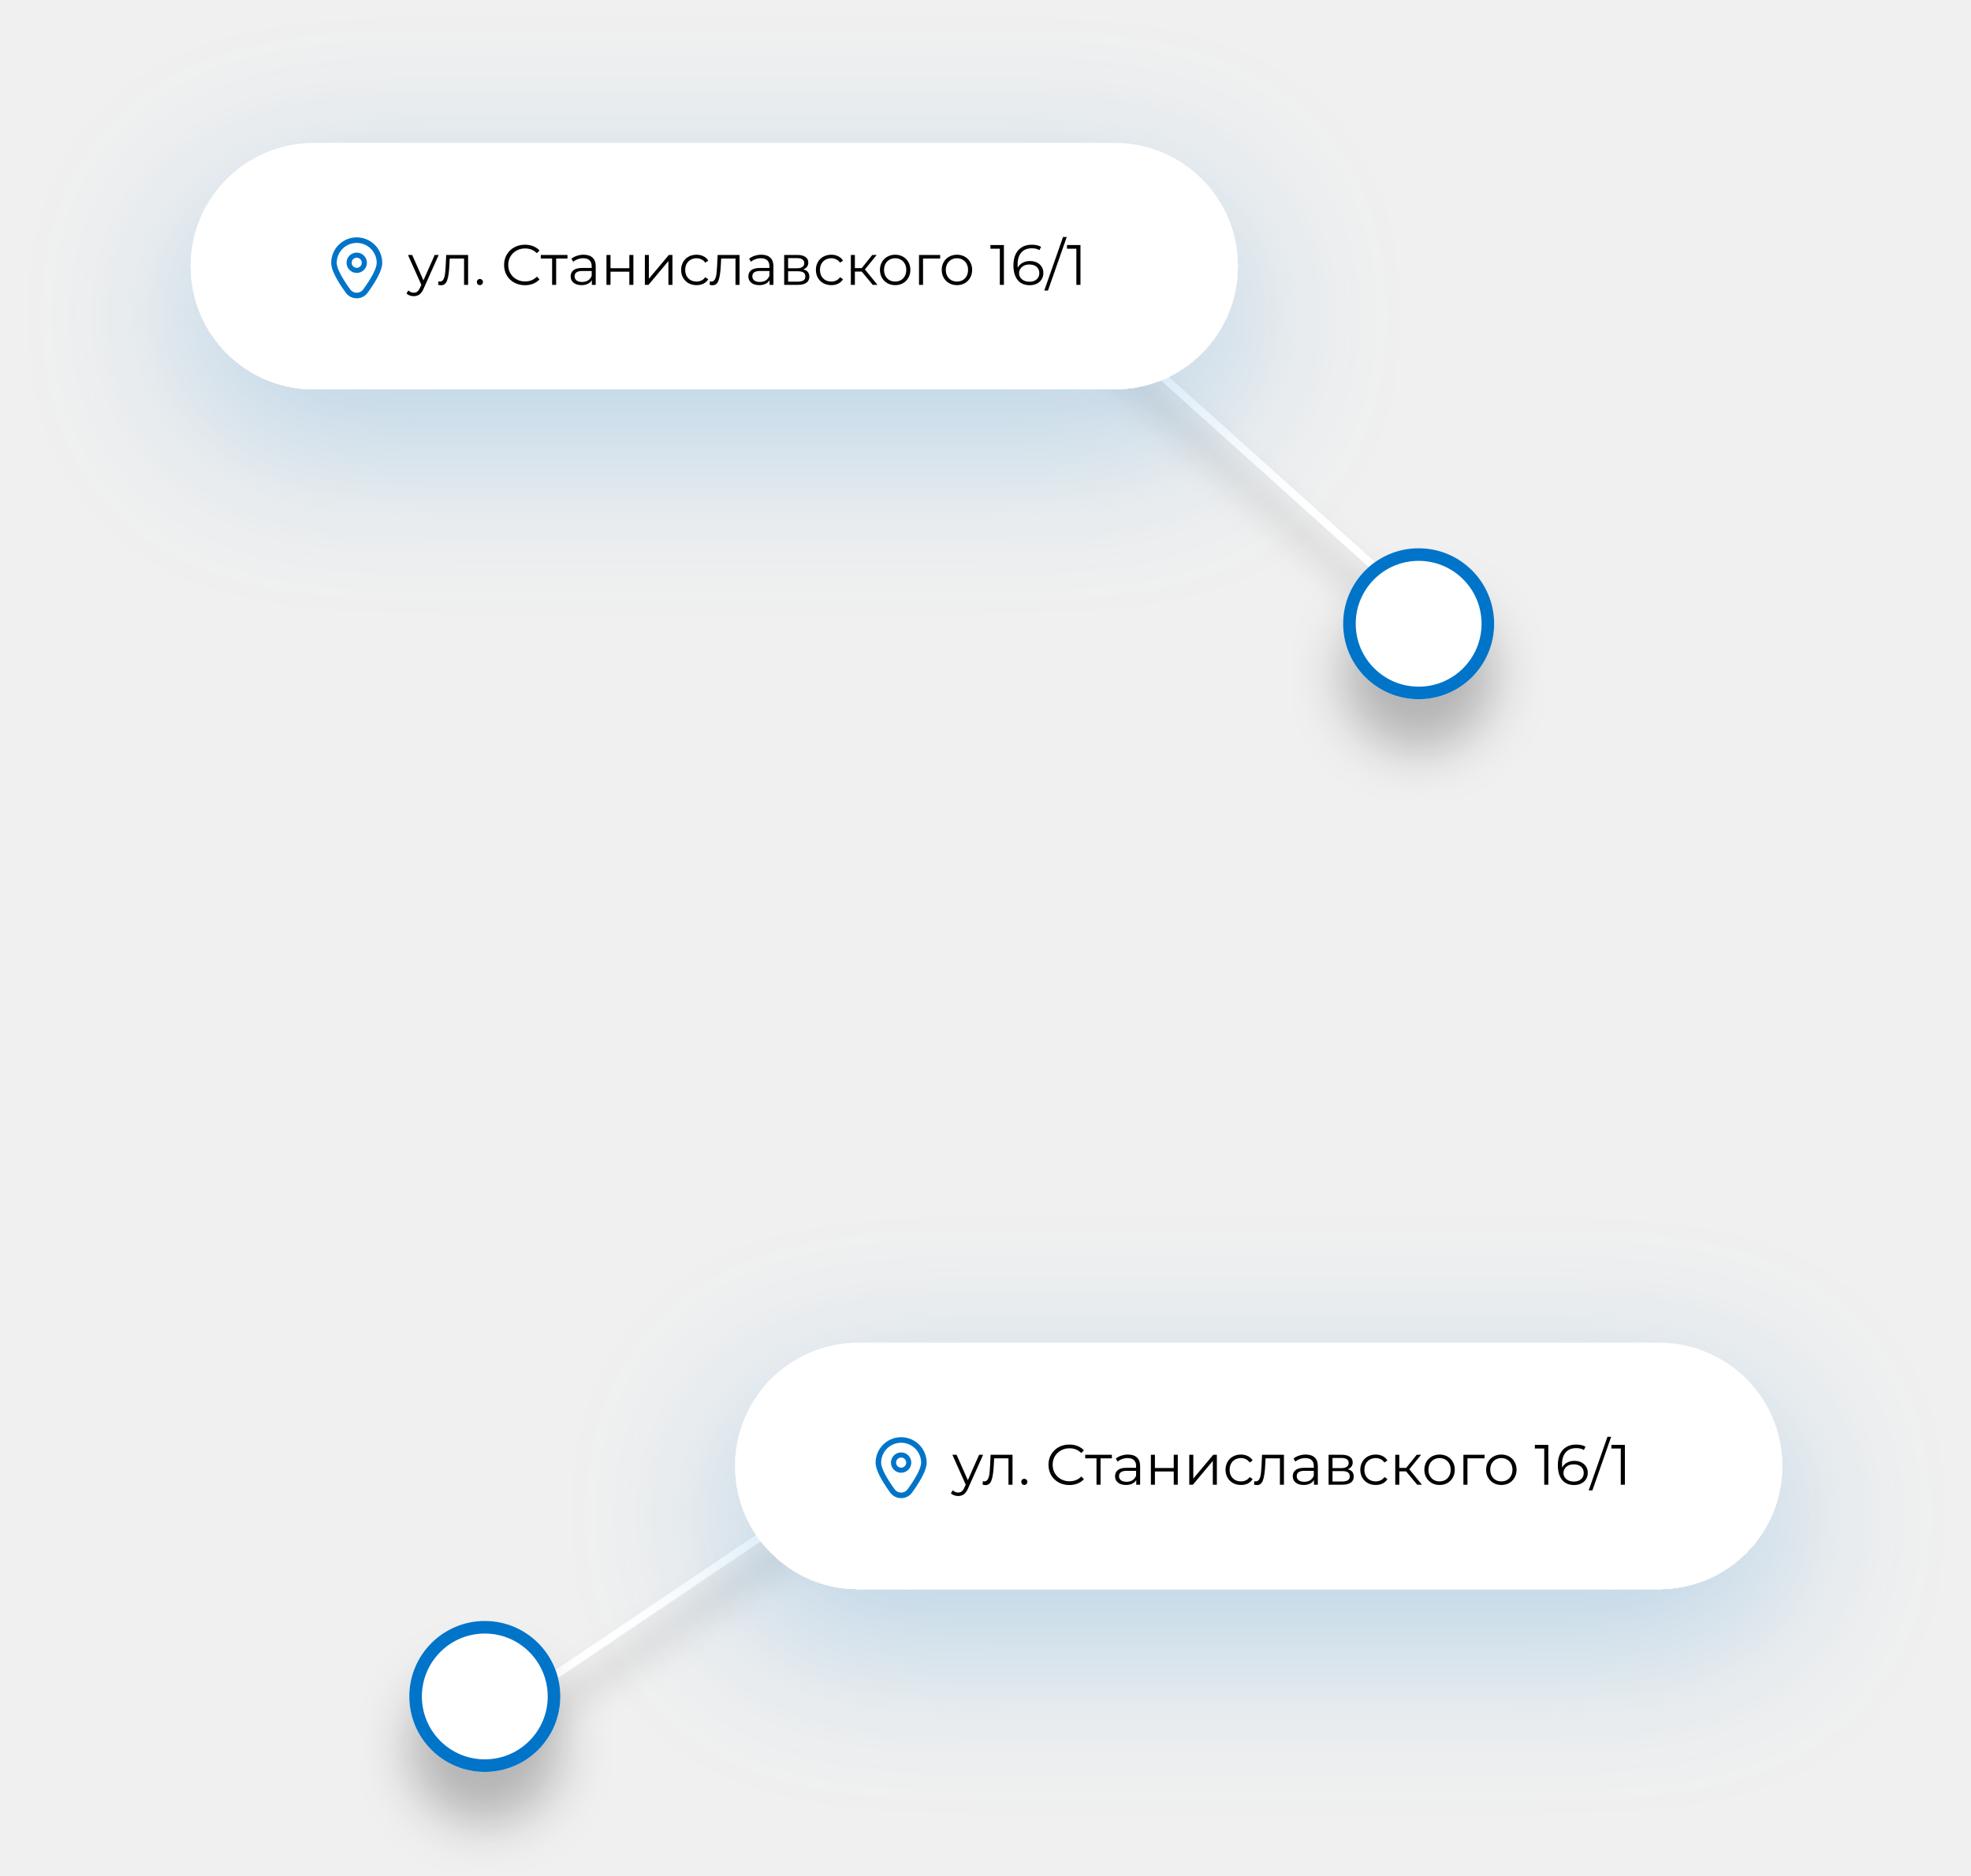
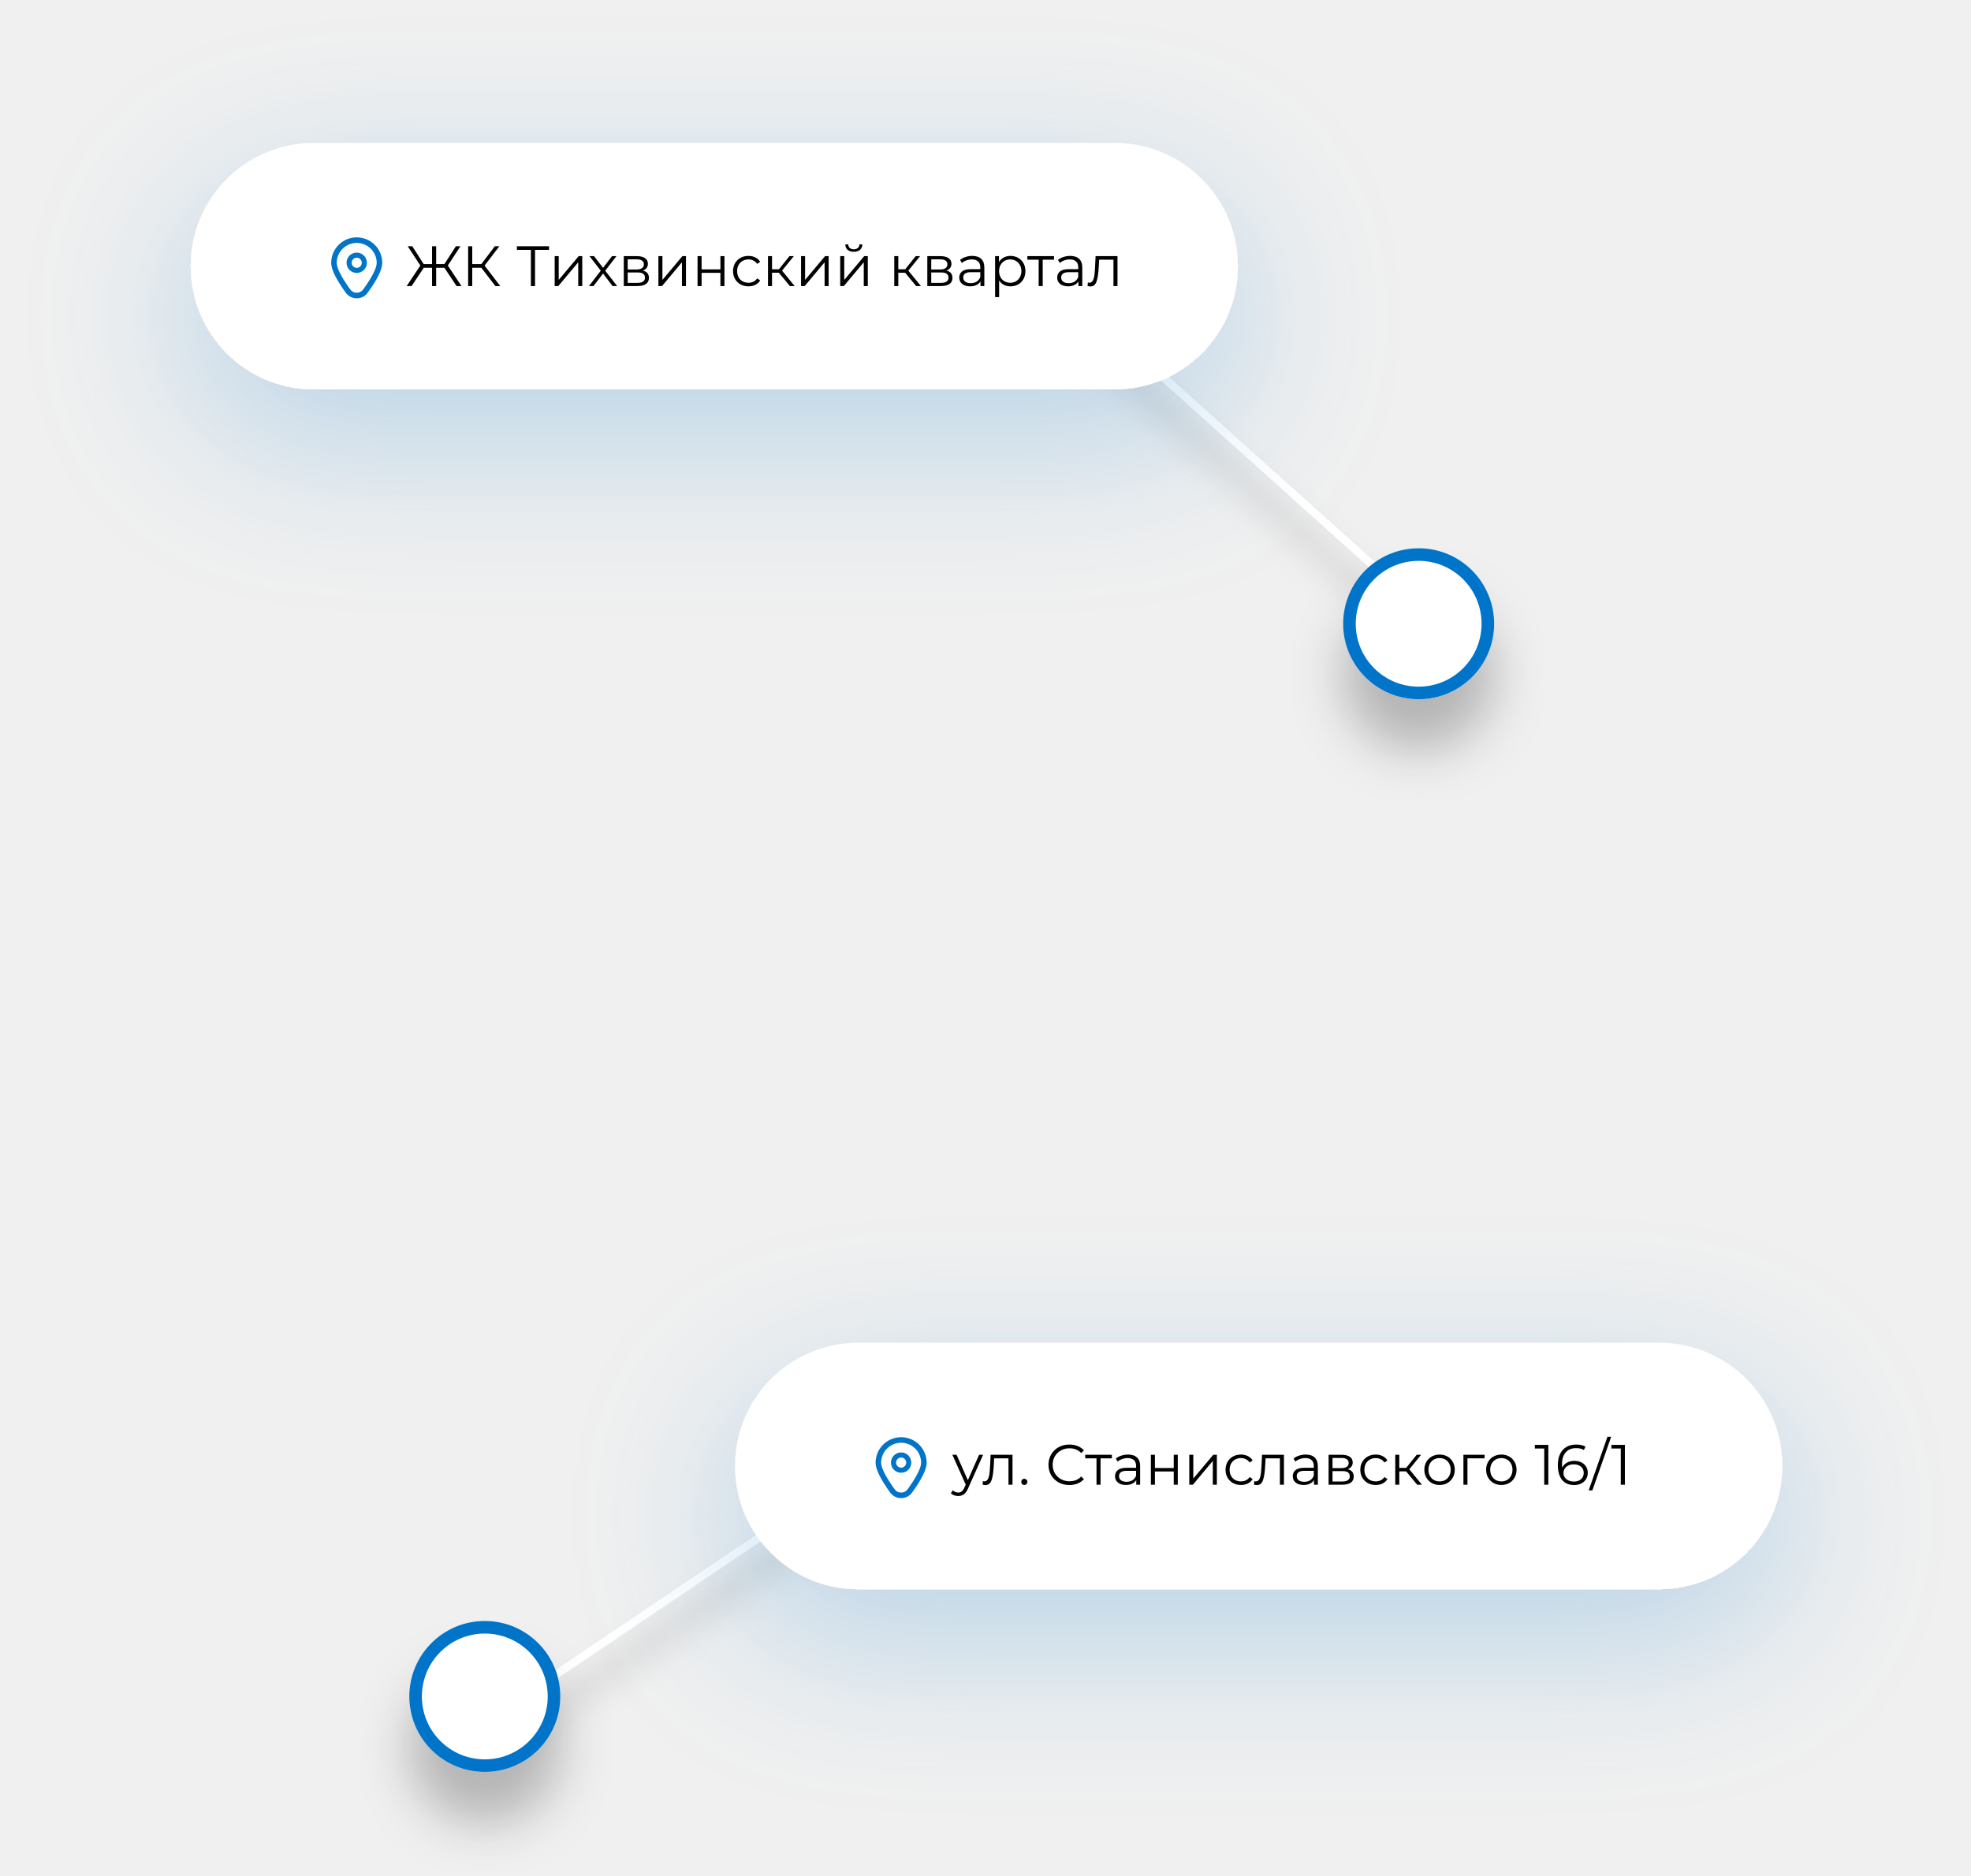
<svg xmlns="http://www.w3.org/2000/svg" width="248" height="236" viewBox="0 0 248 236" fill="none">
  <g filter="url(#filter0_d_0_1)">
    <line x1="179.666" y1="77.372" x2="130.666" y2="33.372" stroke="white" />
  </g>
  <g filter="url(#filter1_d_0_1)">
    <circle cx="178.5" cy="78.5" r="9.5" fill="white" />
    <circle cx="178.5" cy="78.5" r="8.708" stroke="#0074C9" stroke-width="1.583" />
  </g>
  <g filter="url(#filter2_d_0_1)">
    <rect x="24" y="18" width="131.75" height="31" rx="15.5" fill="white" />
  </g>
  <g clip-path="url(#clip0_0_1)">
-     <path d="M44.884 31.79C44.632 31.79 44.385 31.865 44.174 32.005C43.964 32.146 43.8 32.345 43.704 32.579C43.607 32.812 43.581 33.069 43.631 33.317C43.68 33.565 43.802 33.793 43.981 33.972C44.159 34.15 44.387 34.272 44.635 34.322C44.883 34.371 45.14 34.346 45.374 34.249C45.607 34.152 45.807 33.988 45.947 33.778C46.088 33.568 46.163 33.321 46.163 33.068C46.163 32.729 46.028 32.404 45.788 32.164C45.548 31.924 45.223 31.79 44.884 31.79ZM44.884 33.707C44.758 33.707 44.635 33.669 44.529 33.599C44.424 33.529 44.342 33.429 44.294 33.312C44.246 33.196 44.233 33.067 44.258 32.943C44.282 32.819 44.343 32.705 44.432 32.616C44.522 32.527 44.636 32.466 44.76 32.441C44.884 32.416 45.012 32.429 45.129 32.477C45.246 32.526 45.346 32.608 45.416 32.713C45.486 32.818 45.523 32.941 45.523 33.068C45.523 33.237 45.456 33.4 45.336 33.52C45.217 33.64 45.054 33.707 44.884 33.707Z" fill="#0074C9" />
-     <path d="M44.884 37.541C44.615 37.543 44.35 37.48 44.11 37.358C43.87 37.235 43.664 37.057 43.507 36.839C42.289 35.159 41.671 33.896 41.671 33.085C41.671 32.233 42.01 31.416 42.612 30.813C43.215 30.21 44.032 29.872 44.884 29.872C45.736 29.872 46.554 30.21 47.156 30.813C47.759 31.416 48.097 32.233 48.097 33.085C48.097 33.896 47.48 35.159 46.262 36.839C46.105 37.057 45.898 37.235 45.659 37.358C45.419 37.48 45.153 37.543 44.884 37.541V37.541ZM44.884 30.57C44.217 30.57 43.578 30.836 43.106 31.307C42.634 31.779 42.369 32.419 42.368 33.086C42.368 33.728 42.973 34.916 44.071 36.43C44.164 36.558 44.287 36.663 44.428 36.735C44.569 36.807 44.726 36.844 44.884 36.844C45.043 36.844 45.199 36.807 45.341 36.735C45.482 36.663 45.604 36.558 45.698 36.43C46.795 34.916 47.4 33.728 47.4 33.086C47.4 32.419 47.134 31.779 46.663 31.307C46.191 30.836 45.551 30.57 44.884 30.57V30.57Z" fill="#0074C9" />
+     <path d="M44.885 31.79C44.632 31.79 44.385 31.865 44.174 32.005C43.964 32.146 43.8 32.345 43.704 32.579C43.607 32.812 43.582 33.069 43.631 33.317C43.68 33.565 43.802 33.793 43.981 33.972C44.159 34.15 44.387 34.272 44.635 34.322C44.883 34.371 45.14 34.346 45.374 34.249C45.607 34.152 45.807 33.988 45.947 33.778C46.088 33.568 46.163 33.321 46.163 33.068C46.163 32.729 46.028 32.404 45.788 32.164C45.548 31.924 45.223 31.79 44.885 31.79ZM44.885 33.707C44.758 33.707 44.635 33.669 44.529 33.599C44.424 33.529 44.342 33.429 44.294 33.312C44.246 33.196 44.233 33.067 44.258 32.943C44.282 32.819 44.343 32.705 44.433 32.616C44.522 32.527 44.636 32.466 44.76 32.441C44.884 32.416 45.012 32.429 45.129 32.477C45.246 32.526 45.346 32.608 45.416 32.713C45.486 32.818 45.523 32.941 45.523 33.068C45.523 33.237 45.456 33.4 45.336 33.52C45.217 33.64 45.054 33.707 44.885 33.707Z" fill="#0074C9" />
+     <path d="M44.884 37.541C44.615 37.543 44.35 37.48 44.11 37.358C43.87 37.235 43.664 37.057 43.507 36.839C42.289 35.159 41.672 33.896 41.672 33.085C41.672 32.233 42.01 31.416 42.612 30.813C43.215 30.21 44.032 29.872 44.884 29.872C45.736 29.872 46.554 30.21 47.156 30.813C47.759 31.416 48.097 32.233 48.097 33.085C48.097 33.896 47.48 35.159 46.262 36.839C46.105 37.057 45.898 37.235 45.659 37.358C45.419 37.48 45.154 37.543 44.884 37.541V37.541ZM44.884 30.57C44.217 30.57 43.578 30.836 43.106 31.307C42.635 31.779 42.369 32.419 42.368 33.086C42.368 33.728 42.973 34.916 44.071 36.43C44.164 36.558 44.287 36.663 44.428 36.735C44.569 36.807 44.726 36.844 44.884 36.844C45.043 36.844 45.199 36.807 45.341 36.735C45.482 36.663 45.604 36.558 45.698 36.43C46.795 34.916 47.4 33.728 47.4 33.086C47.4 32.419 47.134 31.779 46.663 31.307C46.191 30.836 45.551 30.57 44.884 30.57V30.57Z" fill="#0074C9" />
  </g>
-   <path d="M55.197 32.085L53.315 36.301C53.162 36.654 52.986 36.905 52.785 37.053C52.585 37.2 52.344 37.274 52.062 37.274C51.881 37.274 51.712 37.246 51.554 37.188C51.397 37.131 51.261 37.045 51.146 36.931L51.383 36.551C51.573 36.742 51.802 36.838 52.07 36.838C52.241 36.838 52.387 36.79 52.506 36.695C52.63 36.599 52.745 36.437 52.85 36.208L53.014 35.843L51.332 32.085H51.862L53.279 35.285L54.697 32.085H55.197ZM58.899 32.085V35.85H58.391V32.536H56.587L56.537 33.467C56.499 34.249 56.408 34.85 56.265 35.27C56.122 35.69 55.867 35.9 55.499 35.9C55.399 35.9 55.278 35.881 55.134 35.843L55.17 35.406C55.256 35.425 55.316 35.435 55.349 35.435C55.545 35.435 55.693 35.344 55.793 35.163C55.893 34.982 55.96 34.757 55.993 34.49C56.027 34.223 56.055 33.87 56.079 33.431L56.144 32.085H58.899ZM60.38 35.886C60.275 35.886 60.184 35.848 60.108 35.771C60.036 35.695 60 35.602 60 35.492C60 35.382 60.036 35.292 60.108 35.22C60.184 35.144 60.275 35.106 60.38 35.106C60.485 35.106 60.575 35.144 60.652 35.22C60.728 35.292 60.766 35.382 60.766 35.492C60.766 35.602 60.728 35.695 60.652 35.771C60.575 35.848 60.485 35.886 60.38 35.886ZM66.046 35.893C65.55 35.893 65.101 35.783 64.7 35.564C64.304 35.344 63.992 35.041 63.763 34.655C63.538 34.263 63.426 33.827 63.426 33.345C63.426 32.863 63.538 32.429 63.763 32.042C63.992 31.651 64.307 31.346 64.707 31.126C65.108 30.907 65.557 30.797 66.053 30.797C66.425 30.797 66.769 30.859 67.084 30.983C67.399 31.107 67.666 31.288 67.885 31.527L67.549 31.863C67.158 31.467 66.664 31.269 66.067 31.269C65.671 31.269 65.311 31.36 64.987 31.541C64.662 31.723 64.407 31.971 64.221 32.285C64.039 32.6 63.949 32.954 63.949 33.345C63.949 33.736 64.039 34.089 64.221 34.404C64.407 34.719 64.662 34.967 64.987 35.149C65.311 35.33 65.671 35.421 66.067 35.421C66.669 35.421 67.162 35.22 67.549 34.819L67.885 35.156C67.666 35.394 67.396 35.578 67.077 35.707C66.762 35.831 66.418 35.893 66.046 35.893ZM71.401 32.536H69.977V35.85H69.469V32.536H68.044V32.085H71.401V32.536ZM73.431 32.056C73.923 32.056 74.3 32.181 74.562 32.429C74.825 32.672 74.956 33.035 74.956 33.517V35.85H74.469V35.263C74.355 35.459 74.185 35.611 73.961 35.721C73.742 35.831 73.479 35.886 73.174 35.886C72.754 35.886 72.42 35.786 72.172 35.585C71.923 35.385 71.799 35.12 71.799 34.791C71.799 34.471 71.914 34.213 72.143 34.018C72.377 33.822 72.747 33.724 73.252 33.724H74.448V33.495C74.448 33.171 74.357 32.925 74.176 32.758C73.994 32.586 73.73 32.5 73.381 32.5C73.143 32.5 72.914 32.541 72.694 32.622C72.475 32.698 72.286 32.806 72.129 32.944L71.9 32.565C72.09 32.402 72.32 32.278 72.587 32.193C72.854 32.102 73.135 32.056 73.431 32.056ZM73.252 35.485C73.539 35.485 73.784 35.421 73.99 35.292C74.195 35.158 74.347 34.967 74.448 34.719V34.104H73.267C72.623 34.104 72.3 34.328 72.3 34.776C72.3 34.996 72.384 35.17 72.551 35.299C72.718 35.423 72.952 35.485 73.252 35.485ZM76.309 32.085H76.817V33.753H79.186V32.085H79.694V35.85H79.186V34.19H76.817V35.85H76.309V32.085ZM81.139 32.085H81.647V35.077L84.159 32.085H84.61V35.85H84.102V32.858L81.597 35.85H81.139V32.085ZM87.641 35.886C87.269 35.886 86.935 35.805 86.639 35.642C86.348 35.48 86.119 35.254 85.952 34.962C85.785 34.667 85.701 34.335 85.701 33.968C85.701 33.6 85.785 33.271 85.952 32.98C86.119 32.689 86.348 32.462 86.639 32.3C86.935 32.138 87.269 32.056 87.641 32.056C87.966 32.056 88.254 32.121 88.507 32.25C88.765 32.374 88.968 32.557 89.116 32.801L88.736 33.059C88.612 32.873 88.455 32.734 88.264 32.643C88.073 32.548 87.865 32.5 87.641 32.5C87.369 32.5 87.124 32.562 86.904 32.686C86.689 32.806 86.52 32.977 86.396 33.202C86.276 33.426 86.217 33.681 86.217 33.968C86.217 34.259 86.276 34.516 86.396 34.741C86.52 34.96 86.689 35.132 86.904 35.256C87.124 35.375 87.369 35.435 87.641 35.435C87.865 35.435 88.073 35.389 88.264 35.299C88.455 35.208 88.612 35.07 88.736 34.884L89.116 35.141C88.968 35.385 88.765 35.571 88.507 35.7C88.25 35.824 87.961 35.886 87.641 35.886ZM93.052 32.085V35.85H92.543V32.536H90.74L90.69 33.467C90.651 34.249 90.561 34.85 90.418 35.27C90.275 35.69 90.019 35.9 89.652 35.9C89.552 35.9 89.43 35.881 89.287 35.843L89.323 35.406C89.408 35.425 89.468 35.435 89.501 35.435C89.697 35.435 89.845 35.344 89.945 35.163C90.045 34.982 90.112 34.757 90.146 34.49C90.179 34.223 90.208 33.87 90.231 33.431L90.296 32.085H93.052ZM95.792 32.056C96.283 32.056 96.66 32.181 96.923 32.429C97.185 32.672 97.316 33.035 97.316 33.517V35.85H96.83V35.263C96.715 35.459 96.546 35.611 96.321 35.721C96.102 35.831 95.84 35.886 95.534 35.886C95.114 35.886 94.78 35.786 94.532 35.585C94.284 35.385 94.16 35.12 94.16 34.791C94.16 34.471 94.274 34.213 94.503 34.018C94.737 33.822 95.107 33.724 95.613 33.724H96.808V33.495C96.808 33.171 96.718 32.925 96.536 32.758C96.355 32.586 96.09 32.5 95.742 32.5C95.503 32.5 95.274 32.541 95.055 32.622C94.835 32.698 94.647 32.806 94.489 32.944L94.26 32.565C94.451 32.402 94.68 32.278 94.947 32.193C95.214 32.102 95.496 32.056 95.792 32.056ZM95.613 35.485C95.899 35.485 96.145 35.421 96.35 35.292C96.555 35.158 96.708 34.967 96.808 34.719V34.104H95.627C94.983 34.104 94.661 34.328 94.661 34.776C94.661 34.996 94.744 35.17 94.911 35.299C95.078 35.423 95.312 35.485 95.613 35.485ZM101.067 33.903C101.578 34.022 101.833 34.33 101.833 34.827C101.833 35.156 101.711 35.409 101.468 35.585C101.224 35.762 100.862 35.85 100.38 35.85H98.669V32.085H100.33C100.759 32.085 101.096 32.169 101.339 32.336C101.582 32.503 101.704 32.741 101.704 33.051C101.704 33.257 101.647 33.433 101.532 33.581C101.422 33.724 101.267 33.832 101.067 33.903ZM99.163 33.76H100.294C100.585 33.76 100.807 33.705 100.96 33.595C101.117 33.486 101.196 33.326 101.196 33.116C101.196 32.906 101.117 32.748 100.96 32.643C100.807 32.538 100.585 32.486 100.294 32.486H99.163V33.76ZM100.358 35.449C100.683 35.449 100.926 35.397 101.088 35.292C101.251 35.187 101.332 35.022 101.332 34.798C101.332 34.574 101.258 34.409 101.11 34.304C100.962 34.194 100.728 34.139 100.408 34.139H99.163V35.449H100.358ZM104.599 35.886C104.226 35.886 103.892 35.805 103.596 35.642C103.305 35.48 103.076 35.254 102.909 34.962C102.742 34.667 102.659 34.335 102.659 33.968C102.659 33.6 102.742 33.271 102.909 32.98C103.076 32.689 103.305 32.462 103.596 32.3C103.892 32.138 104.226 32.056 104.599 32.056C104.923 32.056 105.212 32.121 105.465 32.25C105.722 32.374 105.925 32.557 106.073 32.801L105.694 33.059C105.57 32.873 105.412 32.734 105.221 32.643C105.03 32.548 104.823 32.5 104.599 32.5C104.327 32.5 104.081 32.562 103.861 32.686C103.647 32.806 103.477 32.977 103.353 33.202C103.234 33.426 103.174 33.681 103.174 33.968C103.174 34.259 103.234 34.516 103.353 34.741C103.477 34.96 103.647 35.132 103.861 35.256C104.081 35.375 104.327 35.435 104.599 35.435C104.823 35.435 105.03 35.389 105.221 35.299C105.412 35.208 105.57 35.07 105.694 34.884L106.073 35.141C105.925 35.385 105.722 35.571 105.465 35.7C105.207 35.824 104.918 35.886 104.599 35.886ZM108.424 34.175H107.565V35.85H107.057V32.085H107.565V33.739H108.431L109.755 32.085H110.307L108.825 33.91L110.414 35.85H109.813L108.424 34.175ZM112.636 35.886C112.274 35.886 111.947 35.805 111.656 35.642C111.365 35.475 111.136 35.246 110.969 34.955C110.802 34.664 110.718 34.335 110.718 33.968C110.718 33.6 110.802 33.271 110.969 32.98C111.136 32.689 111.365 32.462 111.656 32.3C111.947 32.138 112.274 32.056 112.636 32.056C112.999 32.056 113.326 32.138 113.617 32.3C113.908 32.462 114.135 32.689 114.297 32.98C114.464 33.271 114.547 33.6 114.547 33.968C114.547 34.335 114.464 34.664 114.297 34.955C114.135 35.246 113.908 35.475 113.617 35.642C113.326 35.805 112.999 35.886 112.636 35.886ZM112.636 35.435C112.904 35.435 113.142 35.375 113.352 35.256C113.567 35.132 113.734 34.958 113.853 34.733C113.972 34.509 114.032 34.254 114.032 33.968C114.032 33.681 113.972 33.426 113.853 33.202C113.734 32.977 113.567 32.806 113.352 32.686C113.142 32.562 112.904 32.5 112.636 32.5C112.369 32.5 112.128 32.562 111.913 32.686C111.703 32.806 111.536 32.977 111.412 33.202C111.293 33.426 111.233 33.681 111.233 33.968C111.233 34.254 111.293 34.509 111.412 34.733C111.536 34.958 111.703 35.132 111.913 35.256C112.128 35.375 112.369 35.435 112.636 35.435ZM118.296 32.536H116.142V35.85H115.634V32.085H118.296V32.536ZM120.409 35.886C120.046 35.886 119.72 35.805 119.428 35.642C119.137 35.475 118.908 35.246 118.741 34.955C118.574 34.664 118.491 34.335 118.491 33.968C118.491 33.6 118.574 33.271 118.741 32.98C118.908 32.689 119.137 32.462 119.428 32.3C119.72 32.138 120.046 32.056 120.409 32.056C120.772 32.056 121.099 32.138 121.39 32.3C121.681 32.462 121.907 32.689 122.07 32.98C122.237 33.271 122.32 33.6 122.32 33.968C122.32 34.335 122.237 34.664 122.07 34.955C121.907 35.246 121.681 35.475 121.39 35.642C121.099 35.805 120.772 35.886 120.409 35.886ZM120.409 35.435C120.676 35.435 120.915 35.375 121.125 35.256C121.34 35.132 121.507 34.958 121.626 34.733C121.745 34.509 121.805 34.254 121.805 33.968C121.805 33.681 121.745 33.426 121.626 33.202C121.507 32.977 121.34 32.806 121.125 32.686C120.915 32.562 120.676 32.5 120.409 32.5C120.142 32.5 119.901 32.562 119.686 32.686C119.476 32.806 119.309 32.977 119.185 33.202C119.066 33.426 119.006 33.681 119.006 33.968C119.006 34.254 119.066 34.509 119.185 34.733C119.309 34.958 119.476 35.132 119.686 35.256C119.901 35.375 120.142 35.435 120.409 35.435ZM126.317 30.84V35.85H125.802V31.298H124.621V30.84H126.317ZM129.591 32.851C129.92 32.851 130.211 32.913 130.464 33.037C130.722 33.161 130.922 33.338 131.065 33.567C131.208 33.791 131.28 34.053 131.28 34.354C131.28 34.66 131.206 34.929 131.058 35.163C130.91 35.397 130.705 35.578 130.442 35.707C130.185 35.831 129.894 35.893 129.569 35.893C128.906 35.893 128.398 35.676 128.045 35.242C127.692 34.803 127.515 34.185 127.515 33.388C127.515 32.83 127.61 32.357 127.801 31.971C127.992 31.584 128.259 31.293 128.603 31.097C128.947 30.897 129.347 30.797 129.805 30.797C130.302 30.797 130.698 30.887 130.994 31.069L130.786 31.484C130.547 31.326 130.223 31.248 129.813 31.248C129.259 31.248 128.825 31.424 128.51 31.777C128.195 32.126 128.038 32.634 128.038 33.302C128.038 33.421 128.045 33.557 128.059 33.71C128.183 33.438 128.381 33.228 128.653 33.08C128.925 32.927 129.238 32.851 129.591 32.851ZM129.548 35.456C129.91 35.456 130.204 35.358 130.428 35.163C130.657 34.962 130.772 34.698 130.772 34.368C130.772 34.039 130.657 33.777 130.428 33.581C130.204 33.385 129.898 33.288 129.512 33.288C129.259 33.288 129.035 33.335 128.839 33.431C128.648 33.526 128.498 33.657 128.388 33.824C128.278 33.991 128.224 34.178 128.224 34.383C128.224 34.574 128.274 34.75 128.374 34.912C128.479 35.075 128.632 35.206 128.832 35.306C129.032 35.406 129.271 35.456 129.548 35.456ZM133.757 29.823H134.223L131.861 36.566H131.395L133.757 29.823ZM135.949 30.84V35.85H135.434V31.298H134.253V30.84H135.949Z" fill="black" />
+   <path d="M55.917 33.702H54.879V36H54.364V33.702H53.319L51.787 36H51.172L52.89 33.416L51.301 30.99H51.873L53.312 33.237H54.364V30.99H54.879V33.237H55.917L57.363 30.99H57.936L56.347 33.416L58.065 36H57.449L55.917 33.702ZM60.565 33.702H59.42V36H58.904V30.99H59.42V33.237H60.565L62.261 30.99H62.834L60.973 33.423L62.941 36H62.333L60.565 33.702ZM69.082 31.448H67.321V36H66.798V31.448H65.037V30.99H69.082V31.448ZM69.792 32.235H70.3V35.227L72.812 32.235H73.263V36H72.755V33.008L70.25 36H69.792V32.235ZM77.074 36L75.879 34.425L74.677 36H74.104L75.593 34.068L74.175 32.235H74.748L75.879 33.71L77.01 32.235H77.568L76.151 34.068L77.654 36H77.074ZM80.885 34.053C81.395 34.172 81.651 34.48 81.651 34.977C81.651 35.306 81.529 35.559 81.286 35.735C81.042 35.912 80.68 36 80.198 36H78.487V32.235H80.148C80.577 32.235 80.913 32.319 81.157 32.486C81.4 32.653 81.522 32.891 81.522 33.201C81.522 33.407 81.465 33.583 81.35 33.731C81.24 33.874 81.085 33.982 80.885 34.053ZM78.981 33.91H80.112C80.403 33.91 80.625 33.855 80.778 33.745C80.935 33.636 81.014 33.476 81.014 33.266C81.014 33.056 80.935 32.898 80.778 32.793C80.625 32.688 80.403 32.636 80.112 32.636H78.981V33.91ZM80.176 35.599C80.501 35.599 80.744 35.547 80.906 35.442C81.069 35.337 81.15 35.172 81.15 34.948C81.15 34.724 81.076 34.559 80.928 34.454C80.78 34.344 80.546 34.289 80.226 34.289H78.981V35.599H80.176ZM82.842 32.235H83.35V35.227L85.862 32.235H86.313V36H85.805V33.008L83.3 36H82.842V32.235ZM87.769 32.235H88.278V33.903H90.647V32.235H91.155V36H90.647V34.339H88.278V36H87.769V32.235ZM94.174 36.036C93.802 36.036 93.468 35.955 93.172 35.792C92.881 35.63 92.652 35.404 92.485 35.112C92.318 34.817 92.234 34.485 92.234 34.118C92.234 33.75 92.318 33.421 92.485 33.13C92.652 32.839 92.881 32.612 93.172 32.45C93.468 32.288 93.802 32.206 94.174 32.206C94.499 32.206 94.787 32.271 95.04 32.4C95.298 32.524 95.501 32.708 95.649 32.951L95.269 33.209C95.145 33.022 94.988 32.884 94.797 32.793C94.606 32.698 94.398 32.65 94.174 32.65C93.902 32.65 93.656 32.712 93.437 32.836C93.222 32.956 93.053 33.127 92.929 33.352C92.809 33.576 92.75 33.831 92.75 34.118C92.75 34.409 92.809 34.666 92.929 34.891C93.053 35.11 93.222 35.282 93.437 35.406C93.656 35.525 93.902 35.585 94.174 35.585C94.398 35.585 94.606 35.539 94.797 35.449C94.988 35.358 95.145 35.22 95.269 35.034L95.649 35.291C95.501 35.535 95.298 35.721 95.04 35.85C94.783 35.974 94.494 36.036 94.174 36.036ZM98 34.325H97.141V36H96.633V32.235H97.141V33.889H98.007L99.331 32.235H99.882L98.401 34.06L99.99 36H99.388L98 34.325ZM100.792 32.235H101.3V35.227L103.812 32.235H104.263V36H103.755V33.008L101.25 36H100.792V32.235ZM105.719 32.235H106.228V35.227L108.74 32.235H109.191V36H108.683V33.008L106.178 36H105.719V32.235ZM107.43 31.691C107.106 31.691 106.848 31.61 106.657 31.448C106.466 31.285 106.368 31.056 106.364 30.761H106.729C106.733 30.947 106.8 31.097 106.929 31.212C107.058 31.321 107.225 31.376 107.43 31.376C107.635 31.376 107.802 31.321 107.931 31.212C108.065 31.097 108.134 30.947 108.139 30.761H108.504C108.499 31.056 108.399 31.285 108.203 31.448C108.012 31.61 107.755 31.691 107.43 31.691ZM113.888 34.325H113.029V36H112.521V32.235H113.029V33.889H113.895L115.219 32.235H115.77L114.288 34.06L115.877 36H115.276L113.888 34.325ZM119.077 34.053C119.588 34.172 119.843 34.48 119.843 34.977C119.843 35.306 119.721 35.559 119.478 35.735C119.235 35.912 118.872 36 118.39 36H116.679V32.235H118.34C118.77 32.235 119.106 32.319 119.349 32.486C119.593 32.653 119.714 32.891 119.714 33.201C119.714 33.407 119.657 33.583 119.543 33.731C119.433 33.874 119.278 33.982 119.077 34.053ZM117.173 33.91H118.304C118.595 33.91 118.817 33.855 118.97 33.745C119.127 33.636 119.206 33.476 119.206 33.266C119.206 33.056 119.127 32.898 118.97 32.793C118.817 32.688 118.595 32.636 118.304 32.636H117.173V33.91ZM118.369 35.599C118.693 35.599 118.937 35.547 119.099 35.442C119.261 35.337 119.342 35.172 119.342 34.948C119.342 34.724 119.268 34.559 119.12 34.454C118.972 34.344 118.738 34.289 118.419 34.289H117.173V35.599H118.369ZM122.33 32.206C122.821 32.206 123.198 32.331 123.461 32.579C123.723 32.822 123.854 33.185 123.854 33.667V36H123.368V35.413C123.253 35.609 123.084 35.761 122.859 35.871C122.64 35.981 122.377 36.036 122.072 36.036C121.652 36.036 121.318 35.936 121.07 35.735C120.822 35.535 120.698 35.27 120.698 34.941C120.698 34.621 120.812 34.363 121.041 34.168C121.275 33.972 121.645 33.874 122.151 33.874H123.346V33.645C123.346 33.321 123.255 33.075 123.074 32.908C122.893 32.736 122.628 32.65 122.28 32.65C122.041 32.65 121.812 32.691 121.592 32.772C121.373 32.848 121.184 32.956 121.027 33.094L120.798 32.715C120.989 32.552 121.218 32.428 121.485 32.343C121.752 32.252 122.034 32.206 122.33 32.206ZM122.151 35.635C122.437 35.635 122.683 35.571 122.888 35.442C123.093 35.308 123.246 35.117 123.346 34.869V34.254H122.165C121.521 34.254 121.199 34.478 121.199 34.926C121.199 35.146 121.282 35.32 121.449 35.449C121.616 35.573 121.85 35.635 122.151 35.635ZM127.147 32.206C127.5 32.206 127.82 32.288 128.106 32.45C128.392 32.607 128.616 32.832 128.779 33.123C128.941 33.414 129.022 33.745 129.022 34.118C129.022 34.495 128.941 34.828 128.779 35.12C128.616 35.411 128.392 35.637 128.106 35.8C127.824 35.957 127.505 36.036 127.147 36.036C126.841 36.036 126.565 35.974 126.317 35.85C126.073 35.721 125.873 35.535 125.715 35.291V37.389H125.207V32.235H125.694V32.98C125.847 32.731 126.047 32.541 126.295 32.407C126.548 32.273 126.832 32.206 127.147 32.206ZM127.111 35.585C127.373 35.585 127.612 35.525 127.827 35.406C128.041 35.282 128.209 35.108 128.328 34.883C128.452 34.659 128.514 34.404 128.514 34.118C128.514 33.831 128.452 33.578 128.328 33.359C128.209 33.135 128.041 32.96 127.827 32.836C127.612 32.712 127.373 32.65 127.111 32.65C126.844 32.65 126.603 32.712 126.388 32.836C126.178 32.96 126.011 33.135 125.887 33.359C125.768 33.578 125.708 33.831 125.708 34.118C125.708 34.404 125.768 34.659 125.887 34.883C126.011 35.108 126.178 35.282 126.388 35.406C126.603 35.525 126.844 35.585 127.111 35.585ZM132.622 32.686H131.198V36H130.69V32.686H129.266V32.235H132.622V32.686ZM134.653 32.206C135.144 32.206 135.521 32.331 135.784 32.579C136.046 32.822 136.177 33.185 136.177 33.667V36H135.691V35.413C135.576 35.609 135.407 35.761 135.182 35.871C134.963 35.981 134.7 36.036 134.395 36.036C133.975 36.036 133.641 35.936 133.393 35.735C133.145 35.535 133.021 35.27 133.021 34.941C133.021 34.621 133.135 34.363 133.364 34.168C133.598 33.972 133.968 33.874 134.474 33.874H135.669V33.645C135.669 33.321 135.578 33.075 135.397 32.908C135.216 32.736 134.951 32.65 134.603 32.65C134.364 32.65 134.135 32.691 133.916 32.772C133.696 32.848 133.508 32.956 133.35 33.094L133.121 32.715C133.312 32.552 133.541 32.428 133.808 32.343C134.075 32.252 134.357 32.206 134.653 32.206ZM134.474 35.635C134.76 35.635 135.006 35.571 135.211 35.442C135.416 35.308 135.569 35.117 135.669 34.869V34.254H134.488C133.844 34.254 133.522 34.478 133.522 34.926C133.522 35.146 133.605 35.32 133.772 35.449C133.939 35.573 134.173 35.635 134.474 35.635ZM140.608 32.235V36H140.1V32.686H138.296L138.246 33.617C138.208 34.399 138.117 35 137.974 35.42C137.831 35.84 137.575 36.05 137.208 36.05C137.108 36.05 136.986 36.031 136.843 35.993L136.879 35.556C136.965 35.575 137.024 35.585 137.058 35.585C137.253 35.585 137.401 35.494 137.502 35.313C137.602 35.132 137.669 34.907 137.702 34.64C137.735 34.373 137.764 34.02 137.788 33.581L137.852 32.235H140.608Z" fill="black" />
  <g filter="url(#filter3_d_0_1)">
    <line x1="119.383" y1="177.415" x2="64.78" y2="214.232" stroke="white" />
  </g>
  <g filter="url(#filter4_d_0_1)">
    <circle cx="61" cy="213.5" r="9.5" fill="white" />
    <circle cx="61" cy="213.5" r="8.708" stroke="#0074C9" stroke-width="1.583" />
  </g>
  <g filter="url(#filter5_d_0_1)">
    <rect x="92.5" y="169" width="131.75" height="31" rx="15.5" fill="white" />
  </g>
  <g clip-path="url(#clip1_0_1)">
    <path d="M113.384 182.79C113.132 182.79 112.885 182.865 112.674 183.005C112.464 183.146 112.3 183.345 112.204 183.579C112.107 183.812 112.082 184.069 112.131 184.317C112.18 184.565 112.302 184.793 112.481 184.972C112.659 185.15 112.887 185.272 113.135 185.321C113.383 185.371 113.64 185.345 113.874 185.249C114.107 185.152 114.307 184.988 114.447 184.778C114.588 184.568 114.663 184.321 114.663 184.068C114.663 183.729 114.528 183.404 114.288 183.164C114.049 182.924 113.723 182.79 113.384 182.79ZM113.384 184.707C113.258 184.707 113.134 184.669 113.029 184.599C112.924 184.529 112.842 184.429 112.794 184.312C112.746 184.196 112.733 184.067 112.758 183.943C112.782 183.819 112.843 183.705 112.933 183.616C113.022 183.527 113.136 183.466 113.26 183.441C113.384 183.416 113.512 183.429 113.629 183.477C113.746 183.526 113.846 183.608 113.916 183.713C113.986 183.818 114.024 183.942 114.024 184.068C114.024 184.237 113.956 184.4 113.836 184.52C113.716 184.64 113.554 184.707 113.384 184.707Z" fill="#0074C9" />
    <path d="M113.384 188.541C113.115 188.543 112.85 188.48 112.61 188.357C112.37 188.235 112.164 188.057 112.007 187.839C110.789 186.159 110.171 184.896 110.171 184.085C110.171 183.233 110.51 182.416 111.112 181.813C111.715 181.211 112.532 180.872 113.384 180.872C114.236 180.872 115.054 181.211 115.656 181.813C116.259 182.416 116.597 183.233 116.597 184.085C116.597 184.896 115.98 186.159 114.762 187.839C114.605 188.057 114.398 188.235 114.159 188.357C113.919 188.48 113.653 188.543 113.384 188.541V188.541ZM113.384 181.57C112.717 181.57 112.078 181.836 111.606 182.307C111.134 182.779 110.869 183.419 110.868 184.086C110.868 184.728 111.473 185.916 112.571 187.43C112.664 187.558 112.787 187.663 112.928 187.735C113.069 187.807 113.226 187.844 113.384 187.844C113.543 187.844 113.699 187.807 113.841 187.735C113.982 187.663 114.104 187.558 114.198 187.43C115.296 185.916 115.9 184.728 115.9 184.086C115.9 183.419 115.634 182.779 115.163 182.307C114.691 181.836 114.051 181.57 113.384 181.57V181.57Z" fill="#0074C9" />
  </g>
  <path d="M123.698 183.085L121.815 187.301C121.662 187.654 121.486 187.905 121.285 188.052C121.085 188.2 120.844 188.274 120.562 188.274C120.381 188.274 120.212 188.246 120.054 188.188C119.897 188.131 119.761 188.045 119.646 187.931L119.883 187.551C120.073 187.742 120.302 187.838 120.57 187.838C120.741 187.838 120.887 187.79 121.006 187.695C121.13 187.599 121.245 187.437 121.35 187.208L121.514 186.843L119.832 183.085H120.362L121.779 186.285L123.196 183.085H123.698ZM127.399 183.085V186.85H126.891V183.536H125.087L125.037 184.467C124.999 185.249 124.908 185.85 124.765 186.27C124.622 186.69 124.367 186.9 123.999 186.9C123.899 186.9 123.778 186.881 123.634 186.843L123.67 186.406C123.756 186.425 123.816 186.435 123.849 186.435C124.045 186.435 124.193 186.344 124.293 186.163C124.393 185.982 124.46 185.757 124.493 185.49C124.527 185.223 124.555 184.87 124.579 184.431L124.644 183.085H127.399ZM128.88 186.886C128.775 186.886 128.684 186.848 128.608 186.771C128.536 186.695 128.5 186.602 128.5 186.492C128.5 186.382 128.536 186.292 128.608 186.22C128.684 186.144 128.775 186.106 128.88 186.106C128.985 186.106 129.075 186.144 129.152 186.22C129.228 186.292 129.266 186.382 129.266 186.492C129.266 186.602 129.228 186.695 129.152 186.771C129.075 186.848 128.985 186.886 128.88 186.886ZM134.546 186.893C134.05 186.893 133.601 186.783 133.2 186.564C132.804 186.344 132.492 186.041 132.263 185.655C132.038 185.263 131.926 184.827 131.926 184.345C131.926 183.863 132.038 183.429 132.263 183.042C132.492 182.651 132.807 182.346 133.207 182.126C133.608 181.907 134.057 181.797 134.553 181.797C134.925 181.797 135.269 181.859 135.584 181.983C135.899 182.107 136.166 182.288 136.385 182.527L136.049 182.863C135.658 182.467 135.164 182.269 134.567 182.269C134.171 182.269 133.811 182.36 133.487 182.541C133.162 182.722 132.907 182.971 132.721 183.286C132.539 183.6 132.449 183.954 132.449 184.345C132.449 184.736 132.539 185.089 132.721 185.404C132.907 185.719 133.162 185.967 133.487 186.149C133.811 186.33 134.171 186.421 134.567 186.421C135.169 186.421 135.662 186.22 136.049 185.819L136.385 186.156C136.166 186.394 135.896 186.578 135.577 186.707C135.262 186.831 134.918 186.893 134.546 186.893ZM139.901 183.536H138.477V186.85H137.968V183.536H136.544V183.085H139.901V183.536ZM141.931 183.056C142.423 183.056 142.8 183.181 143.062 183.429C143.325 183.672 143.456 184.035 143.456 184.517V186.85H142.969V186.263C142.855 186.459 142.685 186.611 142.461 186.721C142.241 186.831 141.979 186.886 141.674 186.886C141.254 186.886 140.92 186.786 140.672 186.585C140.423 186.385 140.299 186.12 140.299 185.791C140.299 185.471 140.414 185.213 140.643 185.018C140.877 184.822 141.247 184.724 141.752 184.724H142.948V184.495C142.948 184.171 142.857 183.925 142.676 183.758C142.494 183.586 142.23 183.5 141.881 183.5C141.643 183.5 141.414 183.541 141.194 183.622C140.975 183.698 140.786 183.806 140.629 183.944L140.4 183.565C140.59 183.402 140.819 183.278 141.087 183.192C141.354 183.102 141.635 183.056 141.931 183.056ZM141.752 186.485C142.039 186.485 142.284 186.421 142.49 186.292C142.695 186.158 142.847 185.967 142.948 185.719V185.104H141.767C141.122 185.104 140.8 185.328 140.8 185.776C140.8 185.996 140.884 186.17 141.051 186.299C141.218 186.423 141.452 186.485 141.752 186.485ZM144.809 183.085H145.317V184.753H147.686V183.085H148.194V186.85H147.686V185.189H145.317V186.85H144.809V183.085ZM149.639 183.085H150.147V186.077L152.659 183.085H153.11V186.85H152.602V183.858L150.097 186.85H149.639V183.085ZM156.141 186.886C155.769 186.886 155.435 186.805 155.139 186.642C154.848 186.48 154.619 186.254 154.452 185.962C154.285 185.667 154.201 185.335 154.201 184.968C154.201 184.6 154.285 184.271 154.452 183.98C154.619 183.689 154.848 183.462 155.139 183.3C155.435 183.138 155.769 183.056 156.141 183.056C156.466 183.056 156.754 183.121 157.007 183.25C157.265 183.374 157.468 183.558 157.616 183.801L157.236 184.059C157.112 183.872 156.955 183.734 156.764 183.643C156.573 183.548 156.365 183.5 156.141 183.5C155.869 183.5 155.623 183.562 155.404 183.686C155.189 183.806 155.02 183.977 154.896 184.202C154.776 184.426 154.717 184.681 154.717 184.968C154.717 185.259 154.776 185.516 154.896 185.741C155.02 185.96 155.189 186.132 155.404 186.256C155.623 186.375 155.869 186.435 156.141 186.435C156.365 186.435 156.573 186.39 156.764 186.299C156.955 186.208 157.112 186.07 157.236 185.884L157.616 186.141C157.468 186.385 157.265 186.571 157.007 186.7C156.75 186.824 156.461 186.886 156.141 186.886ZM161.552 183.085V186.85H161.043V183.536H159.24L159.19 184.467C159.151 185.249 159.061 185.85 158.918 186.27C158.774 186.69 158.519 186.9 158.152 186.9C158.052 186.9 157.93 186.881 157.787 186.843L157.822 186.406C157.908 186.425 157.968 186.435 158.001 186.435C158.197 186.435 158.345 186.344 158.445 186.163C158.545 185.982 158.612 185.757 158.646 185.49C158.679 185.223 158.708 184.87 158.732 184.431L158.796 183.085H161.552ZM164.292 183.056C164.783 183.056 165.16 183.181 165.423 183.429C165.685 183.672 165.816 184.035 165.816 184.517V186.85H165.33V186.263C165.215 186.459 165.046 186.611 164.821 186.721C164.602 186.831 164.34 186.886 164.034 186.886C163.614 186.886 163.28 186.786 163.032 186.585C162.784 186.385 162.66 186.12 162.66 185.791C162.66 185.471 162.774 185.213 163.003 185.018C163.237 184.822 163.607 184.724 164.113 184.724H165.308V184.495C165.308 184.171 165.218 183.925 165.036 183.758C164.855 183.586 164.59 183.5 164.242 183.5C164.003 183.5 163.774 183.541 163.555 183.622C163.335 183.698 163.147 183.806 162.989 183.944L162.76 183.565C162.951 183.402 163.18 183.278 163.447 183.192C163.714 183.102 163.996 183.056 164.292 183.056ZM164.113 186.485C164.399 186.485 164.645 186.421 164.85 186.292C165.055 186.158 165.208 185.967 165.308 185.719V185.104H164.127C163.483 185.104 163.161 185.328 163.161 185.776C163.161 185.996 163.244 186.17 163.411 186.299C163.578 186.423 163.812 186.485 164.113 186.485ZM169.567 184.903C170.078 185.022 170.333 185.33 170.333 185.826C170.333 186.156 170.211 186.409 169.968 186.585C169.724 186.762 169.362 186.85 168.88 186.85H167.169V183.085H168.83C169.259 183.085 169.596 183.169 169.839 183.336C170.082 183.503 170.204 183.741 170.204 184.051C170.204 184.257 170.147 184.433 170.032 184.581C169.922 184.724 169.767 184.832 169.567 184.903ZM167.663 184.76H168.794C169.085 184.76 169.307 184.705 169.46 184.595C169.617 184.486 169.696 184.326 169.696 184.116C169.696 183.906 169.617 183.748 169.46 183.643C169.307 183.538 169.085 183.486 168.794 183.486H167.663V184.76ZM168.858 186.449C169.183 186.449 169.426 186.397 169.588 186.292C169.751 186.187 169.832 186.022 169.832 185.798C169.832 185.574 169.758 185.409 169.61 185.304C169.462 185.194 169.228 185.139 168.908 185.139H167.663V186.449H168.858ZM173.099 186.886C172.726 186.886 172.392 186.805 172.096 186.642C171.805 186.48 171.576 186.254 171.409 185.962C171.242 185.667 171.159 185.335 171.159 184.968C171.159 184.6 171.242 184.271 171.409 183.98C171.576 183.689 171.805 183.462 172.096 183.3C172.392 183.138 172.726 183.056 173.099 183.056C173.423 183.056 173.712 183.121 173.965 183.25C174.222 183.374 174.425 183.558 174.573 183.801L174.194 184.059C174.07 183.872 173.912 183.734 173.721 183.643C173.53 183.548 173.323 183.5 173.099 183.5C172.827 183.5 172.581 183.562 172.361 183.686C172.147 183.806 171.977 183.977 171.853 184.202C171.734 184.426 171.674 184.681 171.674 184.968C171.674 185.259 171.734 185.516 171.853 185.741C171.977 185.96 172.147 186.132 172.361 186.256C172.581 186.375 172.827 186.435 173.099 186.435C173.323 186.435 173.53 186.39 173.721 186.299C173.912 186.208 174.07 186.07 174.194 185.884L174.573 186.141C174.425 186.385 174.222 186.571 173.965 186.7C173.707 186.824 173.418 186.886 173.099 186.886ZM176.924 185.175H176.065V186.85H175.557V183.085H176.065V184.739H176.931L178.255 183.085H178.807L177.325 184.91L178.914 186.85H178.313L176.924 185.175ZM181.136 186.886C180.774 186.886 180.447 186.805 180.156 186.642C179.865 186.475 179.636 186.246 179.469 185.955C179.302 185.664 179.218 185.335 179.218 184.968C179.218 184.6 179.302 184.271 179.469 183.98C179.636 183.689 179.865 183.462 180.156 183.3C180.447 183.138 180.774 183.056 181.136 183.056C181.499 183.056 181.826 183.138 182.117 183.3C182.408 183.462 182.635 183.689 182.797 183.98C182.964 184.271 183.047 184.6 183.047 184.968C183.047 185.335 182.964 185.664 182.797 185.955C182.635 186.246 182.408 186.475 182.117 186.642C181.826 186.805 181.499 186.886 181.136 186.886ZM181.136 186.435C181.404 186.435 181.642 186.375 181.852 186.256C182.067 186.132 182.234 185.958 182.353 185.733C182.472 185.509 182.532 185.254 182.532 184.968C182.532 184.681 182.472 184.426 182.353 184.202C182.234 183.977 182.067 183.806 181.852 183.686C181.642 183.562 181.404 183.5 181.136 183.5C180.869 183.5 180.628 183.562 180.413 183.686C180.203 183.806 180.036 183.977 179.912 184.202C179.793 184.426 179.733 184.681 179.733 184.968C179.733 185.254 179.793 185.509 179.912 185.733C180.036 185.958 180.203 186.132 180.413 186.256C180.628 186.375 180.869 186.435 181.136 186.435ZM186.796 183.536H184.642V186.85H184.134V183.085H186.796V183.536ZM188.909 186.886C188.546 186.886 188.22 186.805 187.928 186.642C187.637 186.475 187.408 186.246 187.241 185.955C187.074 185.664 186.991 185.335 186.991 184.968C186.991 184.6 187.074 184.271 187.241 183.98C187.408 183.689 187.637 183.462 187.928 183.3C188.22 183.138 188.546 183.056 188.909 183.056C189.272 183.056 189.599 183.138 189.89 183.3C190.181 183.462 190.407 183.689 190.57 183.98C190.737 184.271 190.82 184.6 190.82 184.968C190.82 185.335 190.737 185.664 190.57 185.955C190.407 186.246 190.181 186.475 189.89 186.642C189.599 186.805 189.272 186.886 188.909 186.886ZM188.909 186.435C189.176 186.435 189.415 186.375 189.625 186.256C189.84 186.132 190.007 185.958 190.126 185.733C190.245 185.509 190.305 185.254 190.305 184.968C190.305 184.681 190.245 184.426 190.126 184.202C190.007 183.977 189.84 183.806 189.625 183.686C189.415 183.562 189.176 183.5 188.909 183.5C188.642 183.5 188.401 183.562 188.186 183.686C187.976 183.806 187.809 183.977 187.685 184.202C187.566 184.426 187.506 184.681 187.506 184.968C187.506 185.254 187.566 185.509 187.685 185.733C187.809 185.958 187.976 186.132 188.186 186.256C188.401 186.375 188.642 186.435 188.909 186.435ZM194.817 181.84V186.85H194.302V182.298H193.121V181.84H194.817ZM198.091 183.851C198.42 183.851 198.711 183.913 198.964 184.037C199.222 184.161 199.422 184.338 199.565 184.567C199.708 184.791 199.78 185.053 199.78 185.354C199.78 185.659 199.706 185.929 199.558 186.163C199.41 186.397 199.205 186.578 198.942 186.707C198.685 186.831 198.394 186.893 198.069 186.893C197.406 186.893 196.898 186.676 196.545 186.242C196.192 185.803 196.015 185.185 196.015 184.388C196.015 183.83 196.11 183.357 196.301 182.971C196.492 182.584 196.759 182.293 197.103 182.097C197.447 181.897 197.847 181.797 198.305 181.797C198.802 181.797 199.198 181.887 199.494 182.069L199.286 182.484C199.047 182.326 198.723 182.248 198.313 182.248C197.759 182.248 197.325 182.424 197.01 182.777C196.695 183.126 196.538 183.634 196.538 184.302C196.538 184.421 196.545 184.557 196.559 184.71C196.683 184.438 196.881 184.228 197.153 184.08C197.425 183.927 197.738 183.851 198.091 183.851ZM198.048 186.456C198.41 186.456 198.704 186.359 198.928 186.163C199.157 185.962 199.272 185.698 199.272 185.368C199.272 185.039 199.157 184.777 198.928 184.581C198.704 184.385 198.398 184.288 198.012 184.288C197.759 184.288 197.535 184.335 197.339 184.431C197.148 184.526 196.998 184.657 196.888 184.824C196.778 184.991 196.724 185.178 196.724 185.383C196.724 185.574 196.774 185.75 196.874 185.912C196.979 186.075 197.132 186.206 197.332 186.306C197.532 186.406 197.771 186.456 198.048 186.456ZM202.257 180.823H202.723L200.361 187.566H199.895L202.257 180.823ZM204.449 181.84V186.85H203.934V182.298H202.753V181.84H204.449Z" fill="black" />
  <defs>
    <filter id="filter0_d_0_1" x="126.332" y="33" width="57.668" height="52.744" filterUnits="userSpaceOnUse" color-interpolation-filters="sRGB">
      <feFlood flood-opacity="0" result="BackgroundImageFix" />
      <feColorMatrix in="SourceAlpha" type="matrix" values="0 0 0 0 0 0 0 0 0 0 0 0 0 0 0 0 0 0 127 0" result="hardAlpha" />
      <feOffset dy="4" />
      <feGaussianBlur stdDeviation="2" />
      <feColorMatrix type="matrix" values="0 0 0 0 0 0 0 0 0 0 0 0 0 0 0 0 0 0 0.25 0" />
      <feBlend mode="normal" in2="BackgroundImageFix" result="effect1_dropShadow_0_1" />
      <feBlend mode="normal" in="SourceGraphic" in2="effect1_dropShadow_0_1" result="shape" />
    </filter>
    <filter id="filter1_d_0_1" x="162.667" y="69" width="31.667" height="31.667" filterUnits="userSpaceOnUse" color-interpolation-filters="sRGB">
      <feFlood flood-opacity="0" result="BackgroundImageFix" />
      <feColorMatrix in="SourceAlpha" type="matrix" values="0 0 0 0 0 0 0 0 0 0 0 0 0 0 0 0 0 0 127 0" result="hardAlpha" />
      <feOffset dy="6.333" />
      <feGaussianBlur stdDeviation="3.167" />
      <feColorMatrix type="matrix" values="0 0 0 0 0 0 0 0 0 0 0 0 0 0 0 0 0 0 0.25 0" />
      <feBlend mode="normal" in2="BackgroundImageFix" result="effect1_dropShadow_0_1" />
      <feBlend mode="normal" in="SourceGraphic" in2="effect1_dropShadow_0_1" result="shape" />
    </filter>
    <filter id="filter2_d_0_1" x="0.75" y="0.95" width="178.25" height="77.5" filterUnits="userSpaceOnUse" color-interpolation-filters="sRGB">
      <feFlood flood-opacity="0" result="BackgroundImageFix" />
      <feColorMatrix in="SourceAlpha" type="matrix" values="0 0 0 0 0 0 0 0 0 0 0 0 0 0 0 0 0 0 127 0" result="hardAlpha" />
      <feMorphology radius="3.1" operator="dilate" in="SourceAlpha" result="effect1_dropShadow_0_1" />
      <feOffset dy="6.2" />
      <feGaussianBlur stdDeviation="10.075" />
      <feComposite in2="hardAlpha" operator="out" />
      <feColorMatrix type="matrix" values="0 0 0 0 0 0 0 0 0 0.455 0 0 0 0 0.788 0 0 0 0.22 0" />
      <feBlend mode="normal" in2="BackgroundImageFix" result="effect1_dropShadow_0_1" />
      <feBlend mode="normal" in="SourceGraphic" in2="effect1_dropShadow_0_1" result="shape" />
    </filter>
    <filter id="filter3_d_0_1" x="60.5" y="177" width="63.162" height="45.647" filterUnits="userSpaceOnUse" color-interpolation-filters="sRGB">
      <feFlood flood-opacity="0" result="BackgroundImageFix" />
      <feColorMatrix in="SourceAlpha" type="matrix" values="0 0 0 0 0 0 0 0 0 0 0 0 0 0 0 0 0 0 127 0" result="hardAlpha" />
      <feOffset dy="4" />
      <feGaussianBlur stdDeviation="2" />
      <feColorMatrix type="matrix" values="0 0 0 0 0 0 0 0 0 0 0 0 0 0 0 0 0 0 0.25 0" />
      <feBlend mode="normal" in2="BackgroundImageFix" result="effect1_dropShadow_0_1" />
      <feBlend mode="normal" in="SourceGraphic" in2="effect1_dropShadow_0_1" result="shape" />
    </filter>
    <filter id="filter4_d_0_1" x="45.167" y="204" width="31.667" height="31.667" filterUnits="userSpaceOnUse" color-interpolation-filters="sRGB">
      <feFlood flood-opacity="0" result="BackgroundImageFix" />
      <feColorMatrix in="SourceAlpha" type="matrix" values="0 0 0 0 0 0 0 0 0 0 0 0 0 0 0 0 0 0 127 0" result="hardAlpha" />
      <feOffset dy="6.333" />
      <feGaussianBlur stdDeviation="3.167" />
      <feColorMatrix type="matrix" values="0 0 0 0 0 0 0 0 0 0 0 0 0 0 0 0 0 0 0.25 0" />
      <feBlend mode="normal" in2="BackgroundImageFix" result="effect1_dropShadow_0_1" />
      <feBlend mode="normal" in="SourceGraphic" in2="effect1_dropShadow_0_1" result="shape" />
    </filter>
    <filter id="filter5_d_0_1" x="69.25" y="151.95" width="178.25" height="77.5" filterUnits="userSpaceOnUse" color-interpolation-filters="sRGB">
      <feFlood flood-opacity="0" result="BackgroundImageFix" />
      <feColorMatrix in="SourceAlpha" type="matrix" values="0 0 0 0 0 0 0 0 0 0 0 0 0 0 0 0 0 0 127 0" result="hardAlpha" />
      <feMorphology radius="3.1" operator="dilate" in="SourceAlpha" result="effect1_dropShadow_0_1" />
      <feOffset dy="6.2" />
      <feGaussianBlur stdDeviation="10.075" />
      <feComposite in2="hardAlpha" operator="out" />
      <feColorMatrix type="matrix" values="0 0 0 0 0 0 0 0 0 0.455 0 0 0 0 0.788 0 0 0 0.22 0" />
      <feBlend mode="normal" in2="BackgroundImageFix" result="effect1_dropShadow_0_1" />
      <feBlend mode="normal" in="SourceGraphic" in2="effect1_dropShadow_0_1" result="shape" />
    </filter>
    <clipPath id="clip0_0_1">
      <rect width="7.669" height="7.669" fill="white" transform="translate(41.05 29.8726)" />
    </clipPath>
    <clipPath id="clip1_0_1">
      <rect width="7.669" height="7.669" fill="white" transform="translate(109.55 180.873)" />
    </clipPath>
  </defs>
</svg>
